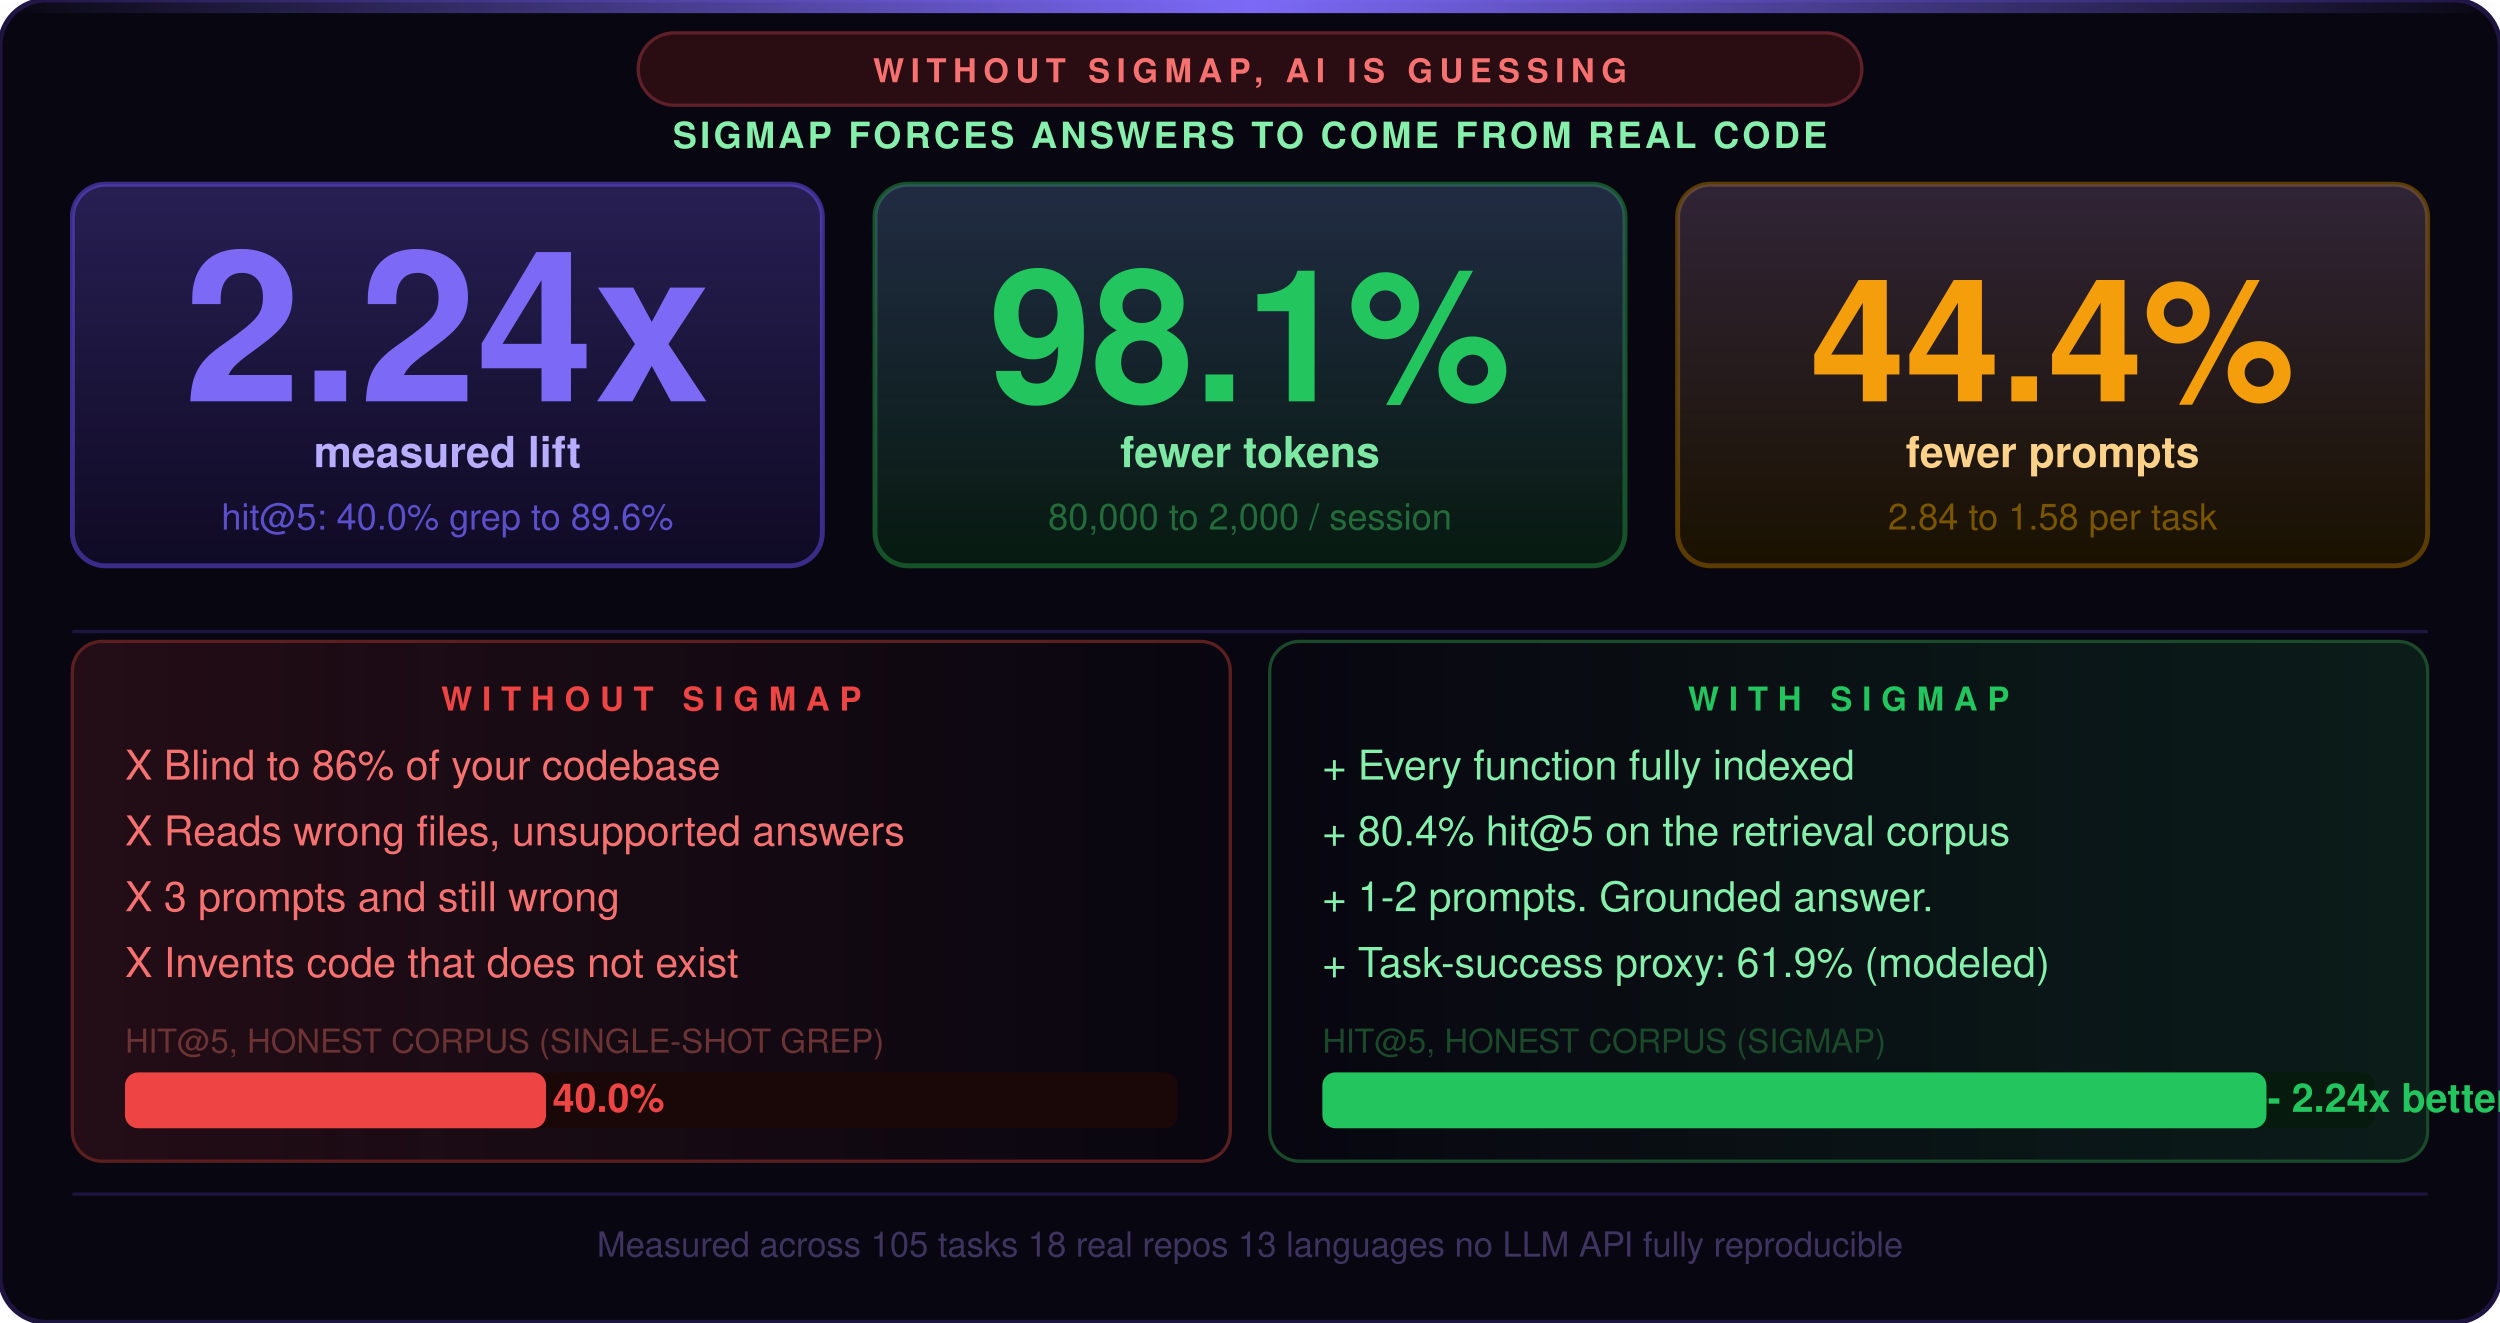
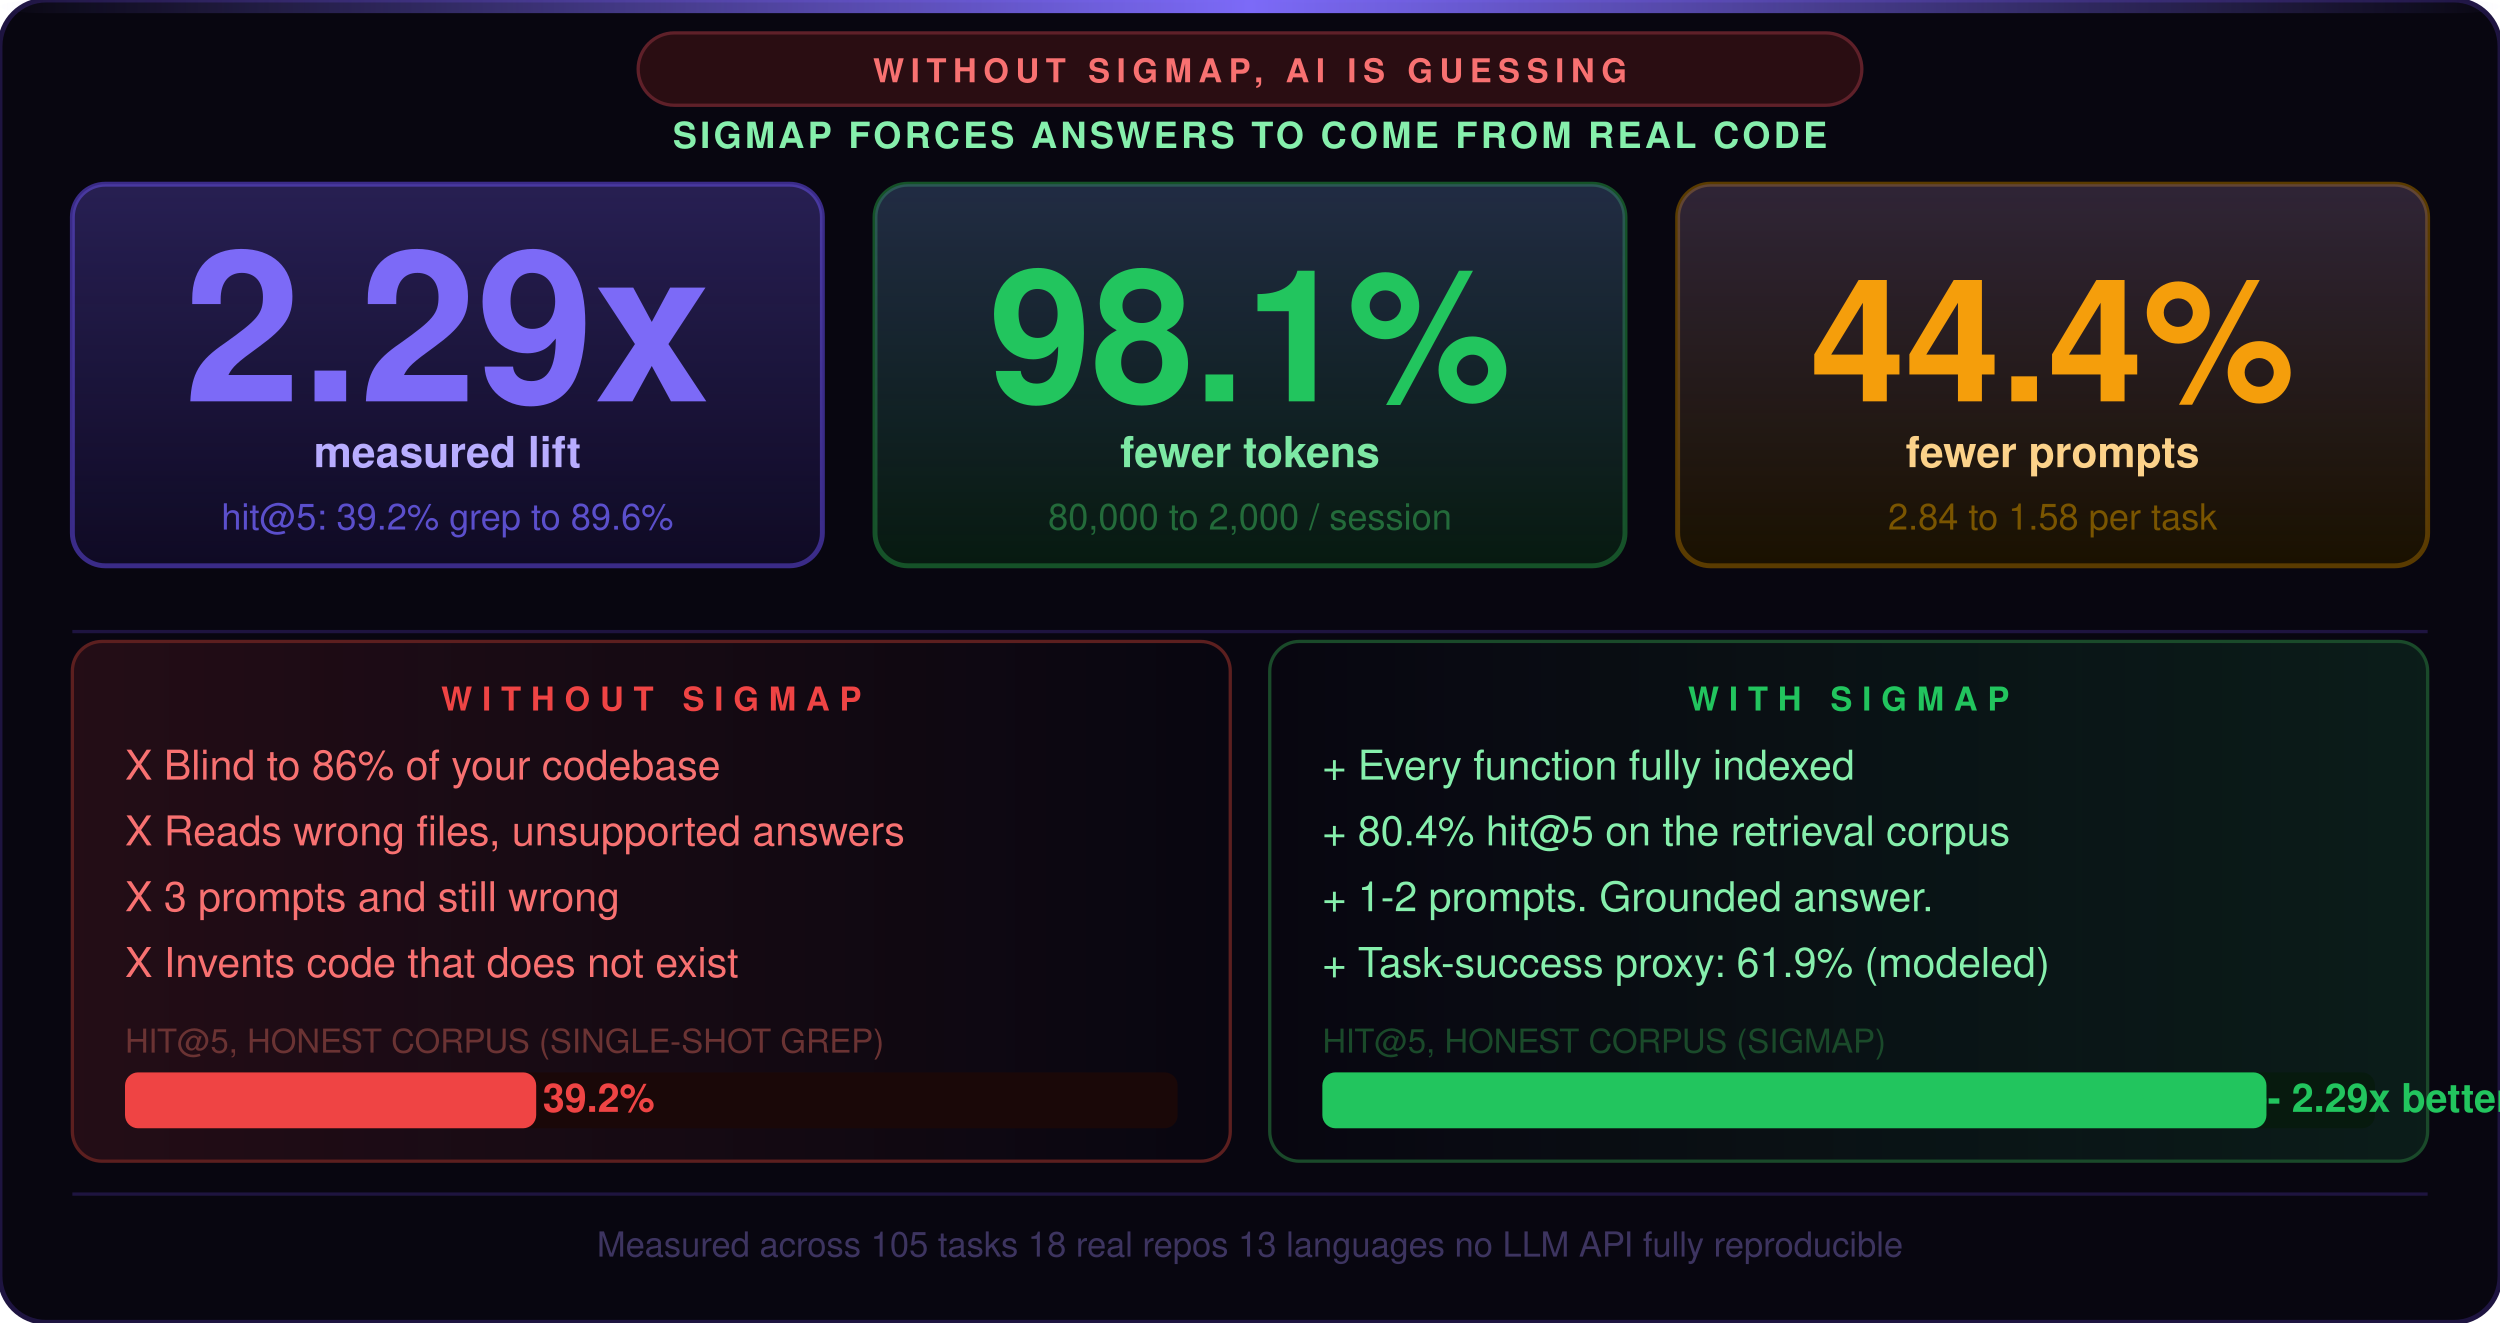
<svg xmlns="http://www.w3.org/2000/svg" viewBox="0 0 760 402" width="760" height="402" font-family="-apple-system,BlinkMacSystemFont,'Segoe UI',Helvetica,Arial,sans-serif">
  <rect width="760" height="402" fill="#080610" rx="14" />
  <rect width="760" height="402" fill="none" stroke="#1e1440" stroke-width="1.5" rx="14" />
  <defs>
    <linearGradient id="topglow" x1="0" x2="1" y1="0" y2="0">
      <stop offset="0%" stop-color="#7c6af7" stop-opacity="0" />
      <stop offset="50%" stop-color="#7c6af7" stop-opacity="1" />
      <stop offset="100%" stop-color="#7c6af7" stop-opacity="0" />
    </linearGradient>
    <linearGradient id="cardglow" x1="0" x2="0" y1="0" y2="1">
      <stop offset="0%" stop-color="#7c6af7" stop-opacity="0.22" />
      <stop offset="100%" stop-color="#7c6af7" stop-opacity="0" />
    </linearGradient>
    <linearGradient id="redglow" x1="0" x2="1" y1="0" y2="0">
      <stop offset="0%" stop-color="#ef4444" stop-opacity="0.12" />
      <stop offset="100%" stop-color="#ef4444" stop-opacity="0" />
    </linearGradient>
    <linearGradient id="greenglow" x1="0" x2="1" y1="0" y2="0">
      <stop offset="0%" stop-color="#22c55e" stop-opacity="0" />
      <stop offset="100%" stop-color="#22c55e" stop-opacity="0.12" />
    </linearGradient>
  </defs>
  <rect x="0" y="0" width="760" height="4" fill="url(#topglow)" rx="14" />
  <rect x="194" y="10" width="372" height="22" rx="11" fill="#2a0d12" stroke="#5f2029" stroke-width="1" />
  <text x="380" y="25" text-anchor="middle" font-size="10" font-weight="800" letter-spacing="2" fill="#f87171">WITHOUT SIGMAP, AI IS GUESSING</text>
  <text x="380" y="45" text-anchor="middle" font-size="11" font-weight="700" letter-spacing="1" fill="#86efac">SIGMAP FORCES ANSWERS TO COME FROM REAL CODE</text>
  <rect x="22" y="56" width="228" height="116" rx="10" fill="#0f0a24" stroke="#3a2b88" stroke-width="1.5" />
  <rect x="22" y="56" width="228" height="116" rx="10" fill="url(#cardglow)" />
-   <text x="136" y="122" text-anchor="middle" font-size="64" font-weight="900" fill="#7c6af7">2.24x</text>
+   <text x="136" y="122" text-anchor="middle" font-size="64" font-weight="900" fill="#7c6af7">2.29x</text>
  <text x="136" y="142" text-anchor="middle" font-size="13" font-weight="700" fill="#b8adff">measured lift</text>
-   <text x="136" y="161" text-anchor="middle" font-size="11" fill="#5b4fcc">hit@5: 40.0% grep to 89.6%</text>
+   <text x="136" y="161" text-anchor="middle" font-size="11" fill="#5b4fcc">hit@5: 39.2% grep to 89.6%</text>
  <rect x="266" y="56" width="228" height="116" rx="10" fill="#071a10" stroke="#155228" stroke-width="1.5" />
  <rect x="266" y="56" width="228" height="116" rx="10" fill="url(#cardglow)" />
  <text x="380" y="122" text-anchor="middle" font-size="56" font-weight="900" fill="#22c55e">98.1%</text>
  <text x="380" y="142" text-anchor="middle" font-size="13" font-weight="700" fill="#7de8a4">fewer tokens</text>
  <text x="380" y="161" text-anchor="middle" font-size="11" fill="#236b3a">80,000 to 2,000 / session</text>
  <rect x="510" y="56" width="228" height="116" rx="10" fill="#1a1100" stroke="#5a3b00" stroke-width="1.5" />
  <rect x="510" y="56" width="228" height="116" rx="10" fill="url(#cardglow)" />
  <text x="624" y="122" text-anchor="middle" font-size="52" font-weight="900" fill="#f59e0b">44.4%</text>
  <text x="624" y="142" text-anchor="middle" font-size="13" font-weight="700" fill="#fcd28a">fewer prompts</text>
  <text x="624" y="161" text-anchor="middle" font-size="11" fill="#7a5500">2.84 to 1.58 per task</text>
  <line x1="22" y1="192" x2="738" y2="192" stroke="#1e1440" stroke-width="1" />
  <rect x="22" y="195" width="352" height="158" rx="9" fill="url(#redglow)" />
  <rect x="22" y="195" width="352" height="158" rx="9" fill="none" stroke="#5c1f1f" stroke-width="1" />
  <text x="198" y="216" text-anchor="middle" font-size="10" font-weight="800" letter-spacing="3" fill="#ef4444">WITHOUT SIGMAP</text>
  <text x="38" y="237" font-size="12.5" fill="#f87171">X  Blind to 86% of your codebase</text>
  <text x="38" y="257" font-size="12.5" fill="#f87171">X  Reads wrong files, unsupported answers</text>
  <text x="38" y="277" font-size="12.5" fill="#f87171">X  3 prompts and still wrong</text>
  <text x="38" y="297" font-size="12.5" fill="#f87171">X  Invents code that does not exist</text>
  <text x="38" y="320" font-size="10" fill="#6b3333">HIT@5, HONEST CORPUS (SINGLE-SHOT GREP)</text>
  <rect x="38" y="326" width="320" height="17" fill="#1a0808" rx="4" />
-   <rect x="38" y="326" width="128" height="17" fill="#ef4444" rx="4" />
-   <text x="168" y="338" font-size="12" font-weight="800" fill="#ef4444">40.0%</text>
+   <rect x="38" y="326" width="125" height="17" fill="#ef4444" rx="4" />
+   <text x="165" y="338" font-size="12" font-weight="800" fill="#ef4444">39.2%</text>
  <rect x="386" y="195" width="352" height="158" rx="9" fill="url(#greenglow)" />
  <rect x="386" y="195" width="352" height="158" rx="9" fill="none" stroke="#1a4a2a" stroke-width="1" />
  <text x="562" y="216" text-anchor="middle" font-size="10" font-weight="800" letter-spacing="3" fill="#22c55e">WITH SIGMAP</text>
  <text x="402" y="237" font-size="12.5" fill="#86efac">+  Every function fully indexed</text>
  <text x="402" y="257" font-size="12.5" fill="#86efac">+  80.4% hit@5 on the retrieval corpus</text>
  <text x="402" y="277" font-size="12.5" fill="#86efac">+  1-2 prompts. Grounded answer.</text>
  <text x="402" y="297" font-size="12.5" fill="#86efac">+  Task-success proxy: 61.9% (modeled)</text>
  <text x="402" y="320" font-size="10" fill="#1a4a2a">HIT@5, HONEST CORPUS (SIGMAP)</text>
  <rect x="402" y="326" width="320" height="17" fill="#071a0e" rx="4" />
  <rect x="402" y="326" width="287" height="17" fill="#22c55e" rx="4" />
-   <text x="648" y="338" font-size="12" font-weight="800" fill="#22c55e">89.6% -- 2.24x better</text>
+   <text x="648" y="338" font-size="12" font-weight="800" fill="#22c55e">89.6% -- 2.29x better</text>
  <line x1="22" y1="363" x2="738" y2="363" stroke="#1e1440" stroke-width="1" />
  <text x="380" y="382" text-anchor="middle" font-size="10.5" fill="#3d3460">Measured across 105 tasks  18 real repos  13 languages  no LLM API  fully reproducible</text>
</svg>
